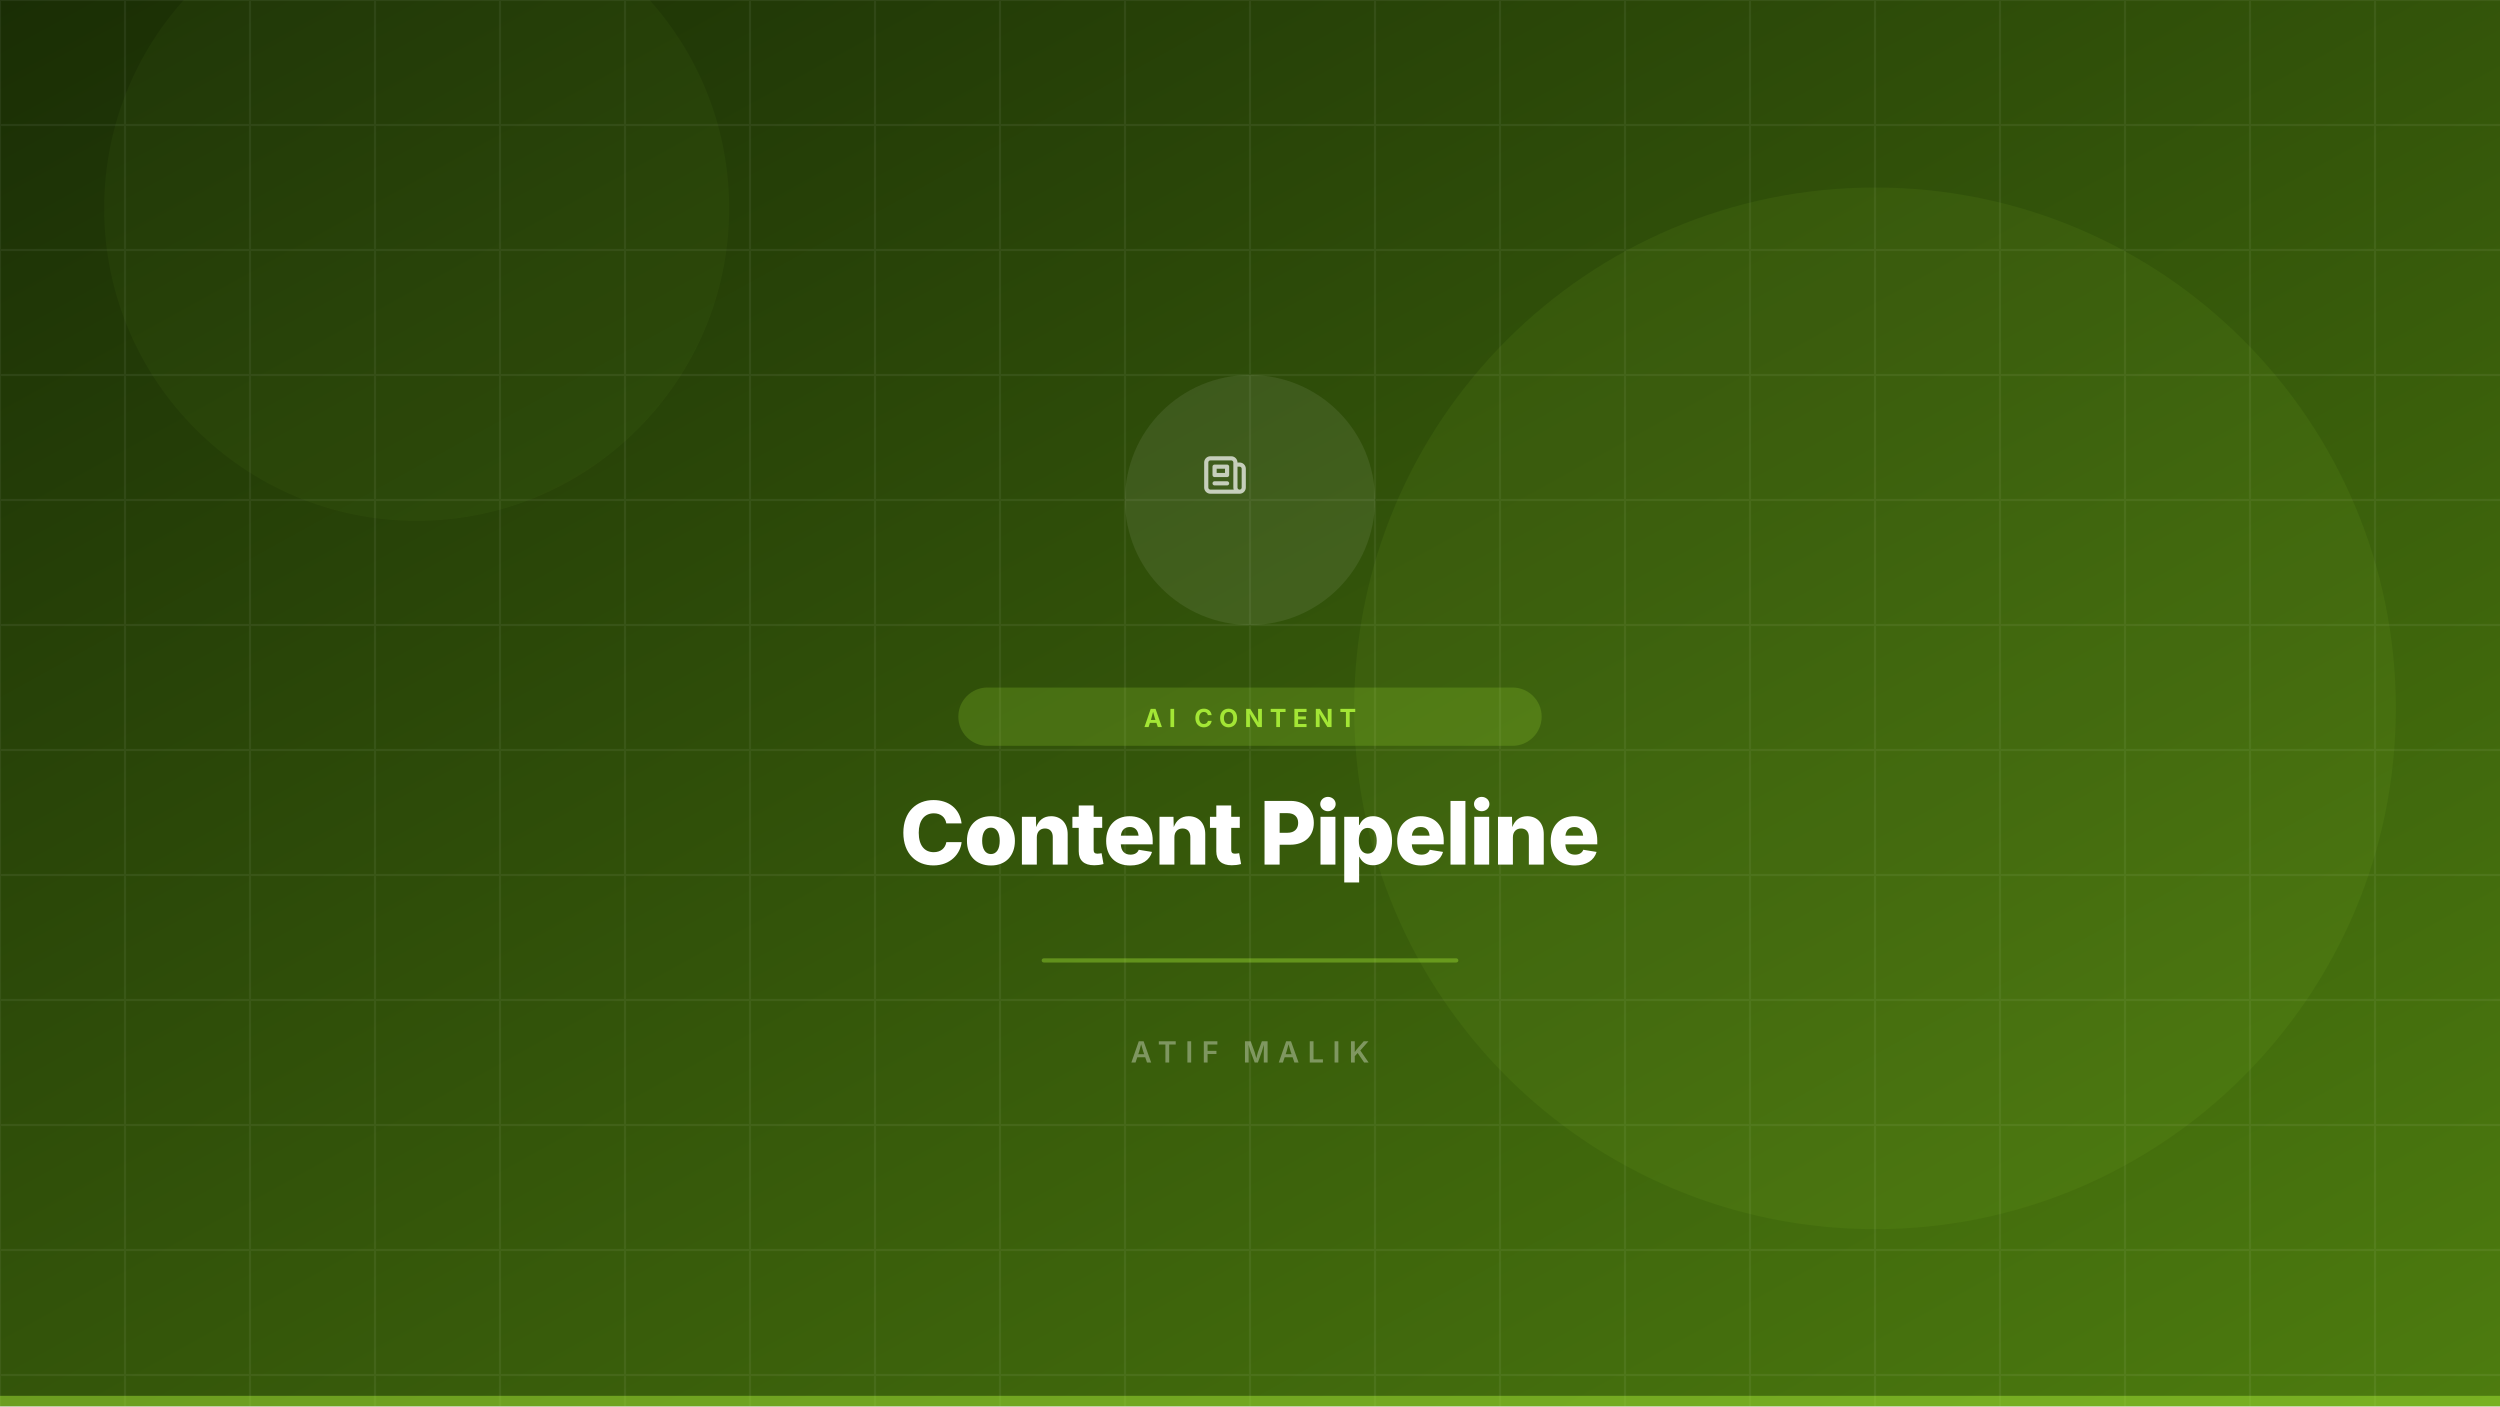
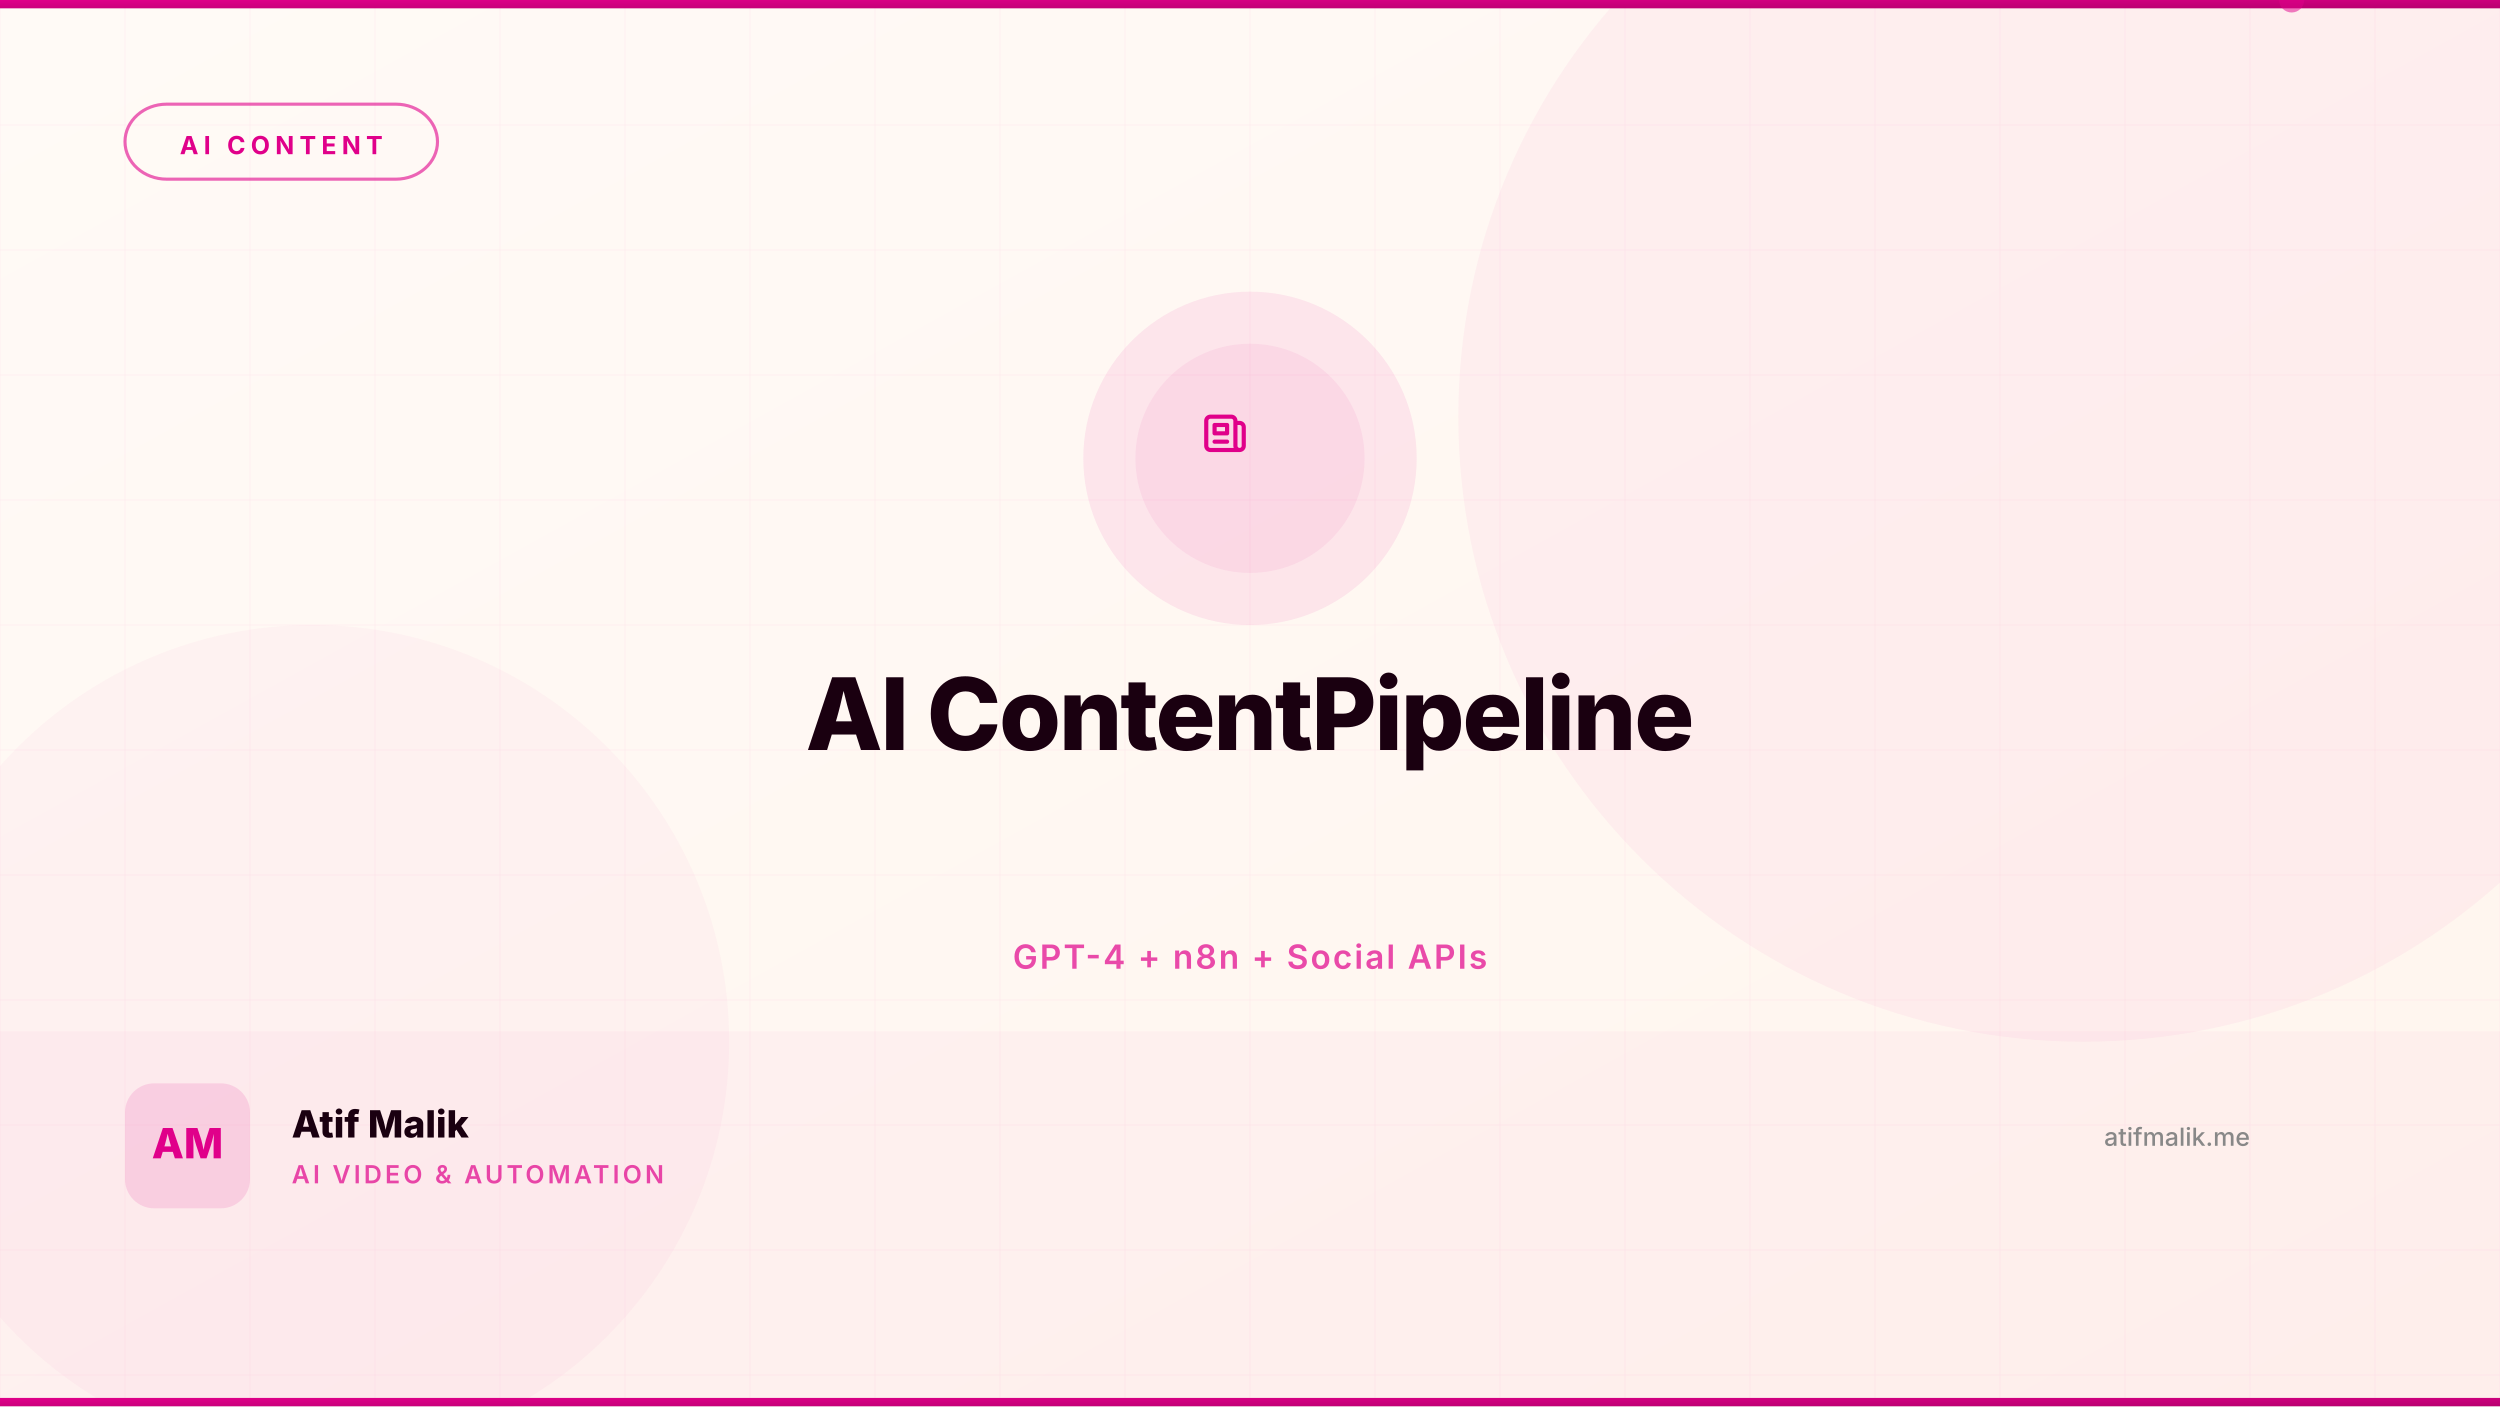
<svg xmlns="http://www.w3.org/2000/svg" width="1200" height="675" viewBox="0 0 1200 675">
  <defs>
    <linearGradient id="bg" x1="0%" y1="0%" x2="100%" y2="100%">
-       <stop offset="0%" style="stop-color:#1a2e05" />
-       <stop offset="100%" style="stop-color:#4d7c0f" />
+       <stop offset="0%" style="stop-color:#FFFAF6" />
+       <stop offset="100%" style="stop-color:#FFF5EE" />
    </linearGradient>
-     <linearGradient id="accent" x1="0%" y1="0%" x2="100%" y2="0%">
-       <stop offset="0%" style="stop-color:#a3e635;stop-opacity:0.3" />
-       <stop offset="100%" style="stop-color:#a3e635;stop-opacity:0" />
+     <linearGradient id="pinkGrad" x1="0%" y1="0%" x2="100%" y2="100%">
+       <stop offset="0%" style="stop-color:#E0008A" />
+       <stop offset="100%" style="stop-color:#B8006F" />
    </linearGradient>
+     <clipPath id="avatarClip">
+       <rect x="60" y="510" width="70" height="70" rx="16" />
+     </clipPath>
  </defs>
  <rect width="1200" height="675" fill="url(#bg)" />
-   <g opacity="0.06" stroke="white" stroke-width="1">
+   <g opacity="0.04" stroke="#E0008A" stroke-width="0.5">
    <line x1="0" y1="0" x2="0" y2="675" />
    <line x1="60" y1="0" x2="60" y2="675" />
    <line x1="120" y1="0" x2="120" y2="675" />
    <line x1="180" y1="0" x2="180" y2="675" />
    <line x1="240" y1="0" x2="240" y2="675" />
    <line x1="300" y1="0" x2="300" y2="675" />
    <line x1="360" y1="0" x2="360" y2="675" />
    <line x1="420" y1="0" x2="420" y2="675" />
    <line x1="480" y1="0" x2="480" y2="675" />
    <line x1="540" y1="0" x2="540" y2="675" />
    <line x1="600" y1="0" x2="600" y2="675" />
    <line x1="660" y1="0" x2="660" y2="675" />
    <line x1="720" y1="0" x2="720" y2="675" />
    <line x1="780" y1="0" x2="780" y2="675" />
    <line x1="840" y1="0" x2="840" y2="675" />
    <line x1="900" y1="0" x2="900" y2="675" />
    <line x1="960" y1="0" x2="960" y2="675" />
    <line x1="1020" y1="0" x2="1020" y2="675" />
    <line x1="1080" y1="0" x2="1080" y2="675" />
    <line x1="1140" y1="0" x2="1140" y2="675" />
+     <line x1="1200" y1="0" x2="1200" y2="675" />
    <line x1="0" y1="0" x2="1200" y2="0" />
    <line x1="0" y1="60" x2="1200" y2="60" />
    <line x1="0" y1="120" x2="1200" y2="120" />
    <line x1="0" y1="180" x2="1200" y2="180" />
    <line x1="0" y1="240" x2="1200" y2="240" />
    <line x1="0" y1="300" x2="1200" y2="300" />
    <line x1="0" y1="360" x2="1200" y2="360" />
    <line x1="0" y1="420" x2="1200" y2="420" />
    <line x1="0" y1="480" x2="1200" y2="480" />
    <line x1="0" y1="540" x2="1200" y2="540" />
    <line x1="0" y1="600" x2="1200" y2="600" />
    <line x1="0" y1="660" x2="1200" y2="660" />
  </g>
-   <circle cx="900" cy="340" r="250" fill="#a3e635" opacity="0.07" />
-   <circle cx="200" cy="100" r="150" fill="#a3e635" opacity="0.04" />
-   <circle cx="600" cy="240" r="60" fill="white" opacity="0.08" />
-   <g transform="translate(576, 216)" fill="none" stroke="white" stroke-width="2" stroke-linecap="round" stroke-linejoin="round" opacity="0.7">
+   <circle cx="1000" cy="200" r="300" fill="#E0008A" opacity="0.04" />
+   <circle cx="150" cy="500" r="200" fill="#E0008A" opacity="0.03" />
+   <rect x="0" y="0" width="1200" height="4" fill="url(#pinkGrad)" />
+   <rect x="60" y="50" rx="20" ry="20" width="150" height="36" fill="none" stroke="#E0008A" stroke-width="1.5" opacity="0.6" />
+   <text x="135" y="74" text-anchor="middle" fill="#E0008A" font-family="system-ui, -apple-system, sans-serif" font-size="12" font-weight="700" letter-spacing="2.5">AI CONTENT</text>
+   <circle cx="600" cy="220" r="80" fill="#E0008A" opacity="0.08" />
+   <circle cx="600" cy="220" r="55" fill="#E0008A" opacity="0.06" />
+   <g transform="translate(576, 196)" fill="none" stroke="#E0008A" stroke-width="2" stroke-linecap="round" stroke-linejoin="round">
    <path d="M19 20H5a2 2 0 01-2-2V6a2 2 0 012-2h10a2 2 0 012 2v1m2 13a2 2 0 01-2-2V7m2 13a2 2 0 002-2V9a2 2 0 00-2-2h-2m-4-3H9M7 16h6M7 8h6v4H7V8z" />
  </g>
-   <rect x="460" y="330" rx="14" ry="14" width="280" height="28" fill="#a3e635" opacity="0.2" />
-   <text x="600" y="349" text-anchor="middle" fill="#a3e635" font-family="system-ui, -apple-system, sans-serif" font-size="12" font-weight="700" letter-spacing="3" text-transform="uppercase">AI CONTENT</text>
-   <text x="600" y="415" text-anchor="middle" fill="white" font-family="system-ui, -apple-system, sans-serif" font-size="42" font-weight="800" letter-spacing="-0.5">Content Pipeline</text>
-   <rect x="500" y="460" width="200" height="2" rx="1" fill="#a3e635" opacity="0.4" />
-   <text x="600" y="510" text-anchor="middle" fill="white" opacity="0.35" font-family="system-ui, -apple-system, sans-serif" font-size="14" font-weight="600" letter-spacing="4">ATIF MALIK</text>
-   <rect x="0" y="670" width="1200" height="5" fill="#a3e635" opacity="0.5" />
+   <text x="600" y="360" text-anchor="middle" fill="#1A0010" font-family="system-ui, -apple-system, sans-serif" font-size="48" font-weight="800" letter-spacing="-1">AI Content
+ Pipeline</text>
+   <text x="600" y="415" text-anchor="middle" fill="#1A0010" font-family="system-ui, -apple-system, sans-serif" font-size="48" font-weight="800" letter-spacing="-1" />
+   <text x="600" y="465" text-anchor="middle" fill="#E0008A" font-family="system-ui, -apple-system, sans-serif" font-size="16" font-weight="600" letter-spacing="1" opacity="0.7">GPT-4 + n8n + Social APIs</text>
+   <rect x="0" y="495" width="1200" height="180" fill="#E0008A" opacity="0.03" />
+   <rect x="60" y="520" width="60" height="60" rx="14" fill="#E0008A" opacity="0.12" />
+   <text x="90" y="556" text-anchor="middle" fill="#E0008A" font-family="system-ui, -apple-system, sans-serif" font-size="20" font-weight="800">AM</text>
+   <text x="140" y="546" fill="#1A0010" font-family="system-ui, -apple-system, sans-serif" font-size="18" font-weight="800">Atif Malik</text>
+   <text x="140" y="568" fill="#E0008A" font-family="system-ui, -apple-system, sans-serif" font-size="12" font-weight="600" letter-spacing="1.5" opacity="0.7">AI VIDEO &amp; AUTOMATION</text>
+   <circle cx="1100" y="545" r="6" fill="#E0008A" opacity="0.5" />
+   <text x="1080" y="550" text-anchor="end" fill="#888" font-family="system-ui, -apple-system, sans-serif" font-size="12" font-weight="500">atifmalik.me</text>
+   <rect x="0" y="671" width="1200" height="4" fill="url(#pinkGrad)" />
</svg>
